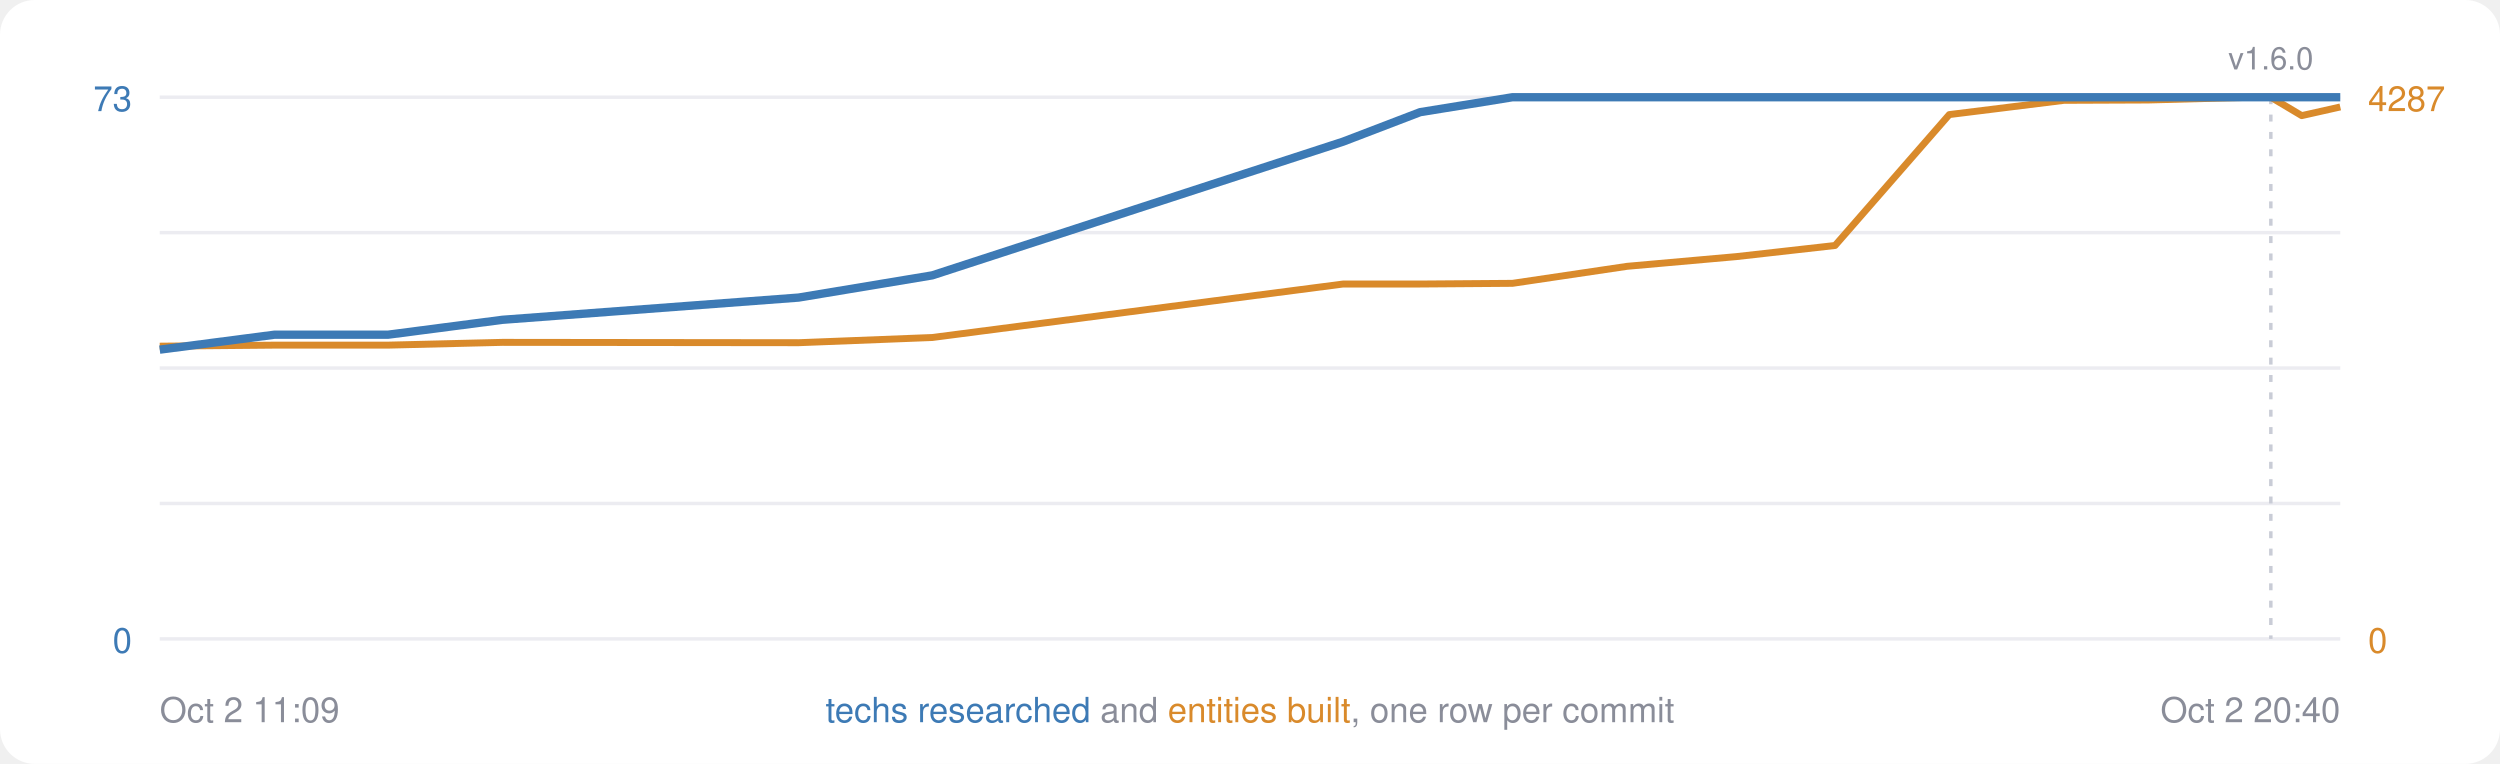
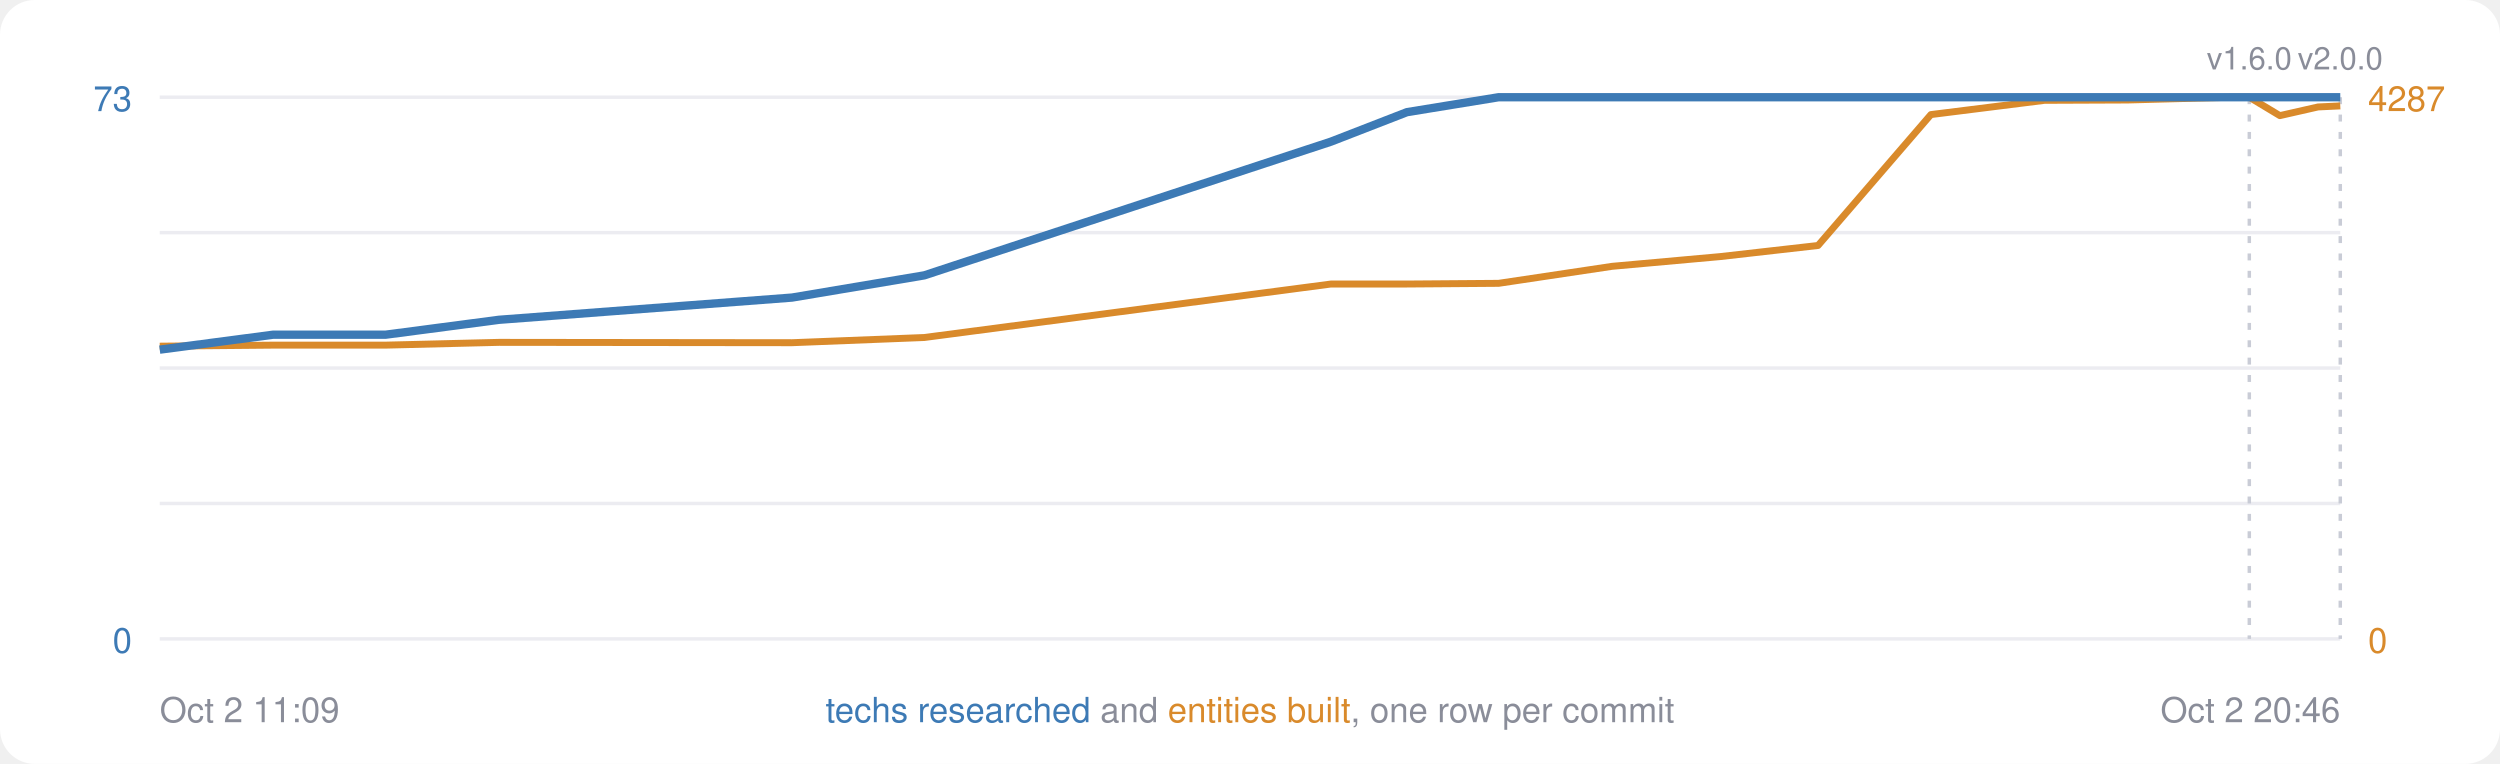
<svg xmlns="http://www.w3.org/2000/svg" viewBox="0 0 720 220" width="720" height="220" font-family="-apple-system,Helvetica,Arial,sans-serif">
  <rect width="720" height="220" fill="#ffffff" rx="10" />
  <line x1="46" y1="184.0" x2="674" y2="184.0" stroke="#ececf1" />
  <line x1="46" y1="145.0" x2="674" y2="145.0" stroke="#ececf1" />
  <line x1="46" y1="106.0" x2="674" y2="106.0" stroke="#ececf1" />
  <line x1="46" y1="67.0" x2="674" y2="67.0" stroke="#ececf1" />
  <line x1="46" y1="28.0" x2="674" y2="28.0" stroke="#ececf1" />
-   <line x1="654.0" y1="28" x2="654.0" y2="184" stroke="#c9ccd6" stroke-dasharray="2 3" />
-   <text x="654.0" y="20" text-anchor="middle" font-size="9" fill="#8a8d99">v1.6.0</text>
-   <polyline points="46.0,99.7 79.0,99.4 111.7,99.4 144.7,98.6 230.0,98.7 268.5,97.2 386.8,81.8 409.0,81.8 435.6,81.6 468.6,76.7 500.1,73.9 528.5,70.7 561.4,33.0 594.4,28.9 618.6,28.8 649.0,28.0 654.0,28.0 662.9,33.3 674.0,30.8" fill="none" stroke="#d98a2b" stroke-width="2" stroke-linejoin="round" />
-   <polyline points="46.0,100.7 79.0,96.4 111.7,96.4 144.7,92.1 230.0,85.7 268.5,79.3 386.8,40.8 409.0,32.3 435.6,28.0 468.6,28.0 500.1,28.0 528.5,28.0 561.4,28.0 594.4,28.0 618.6,28.0 649.0,28.0 654.0,28.0 662.9,28.0 674.0,28.0" fill="none" stroke="#3d7ab5" stroke-width="2.4" stroke-linejoin="round" />
+   <line x1="647.8" y1="28" x2="647.8" y2="184" stroke="#c9ccd6" stroke-dasharray="2 3" />
+   <text x="647.8" y="20" text-anchor="middle" font-size="9" fill="#8a8d99">v1.6.0</text>
+   <line x1="674.0" y1="28" x2="674.0" y2="184" stroke="#c9ccd6" stroke-dasharray="2 3" />
+   <text x="674.0" y="20" text-anchor="middle" font-size="9" fill="#8a8d99">v2.0.0</text>
+   <polyline points="46.0,99.7 78.6,99.4 111.0,99.4 143.7,98.6 228.1,98.7 266.2,97.2 383.3,81.8 405.2,81.8 431.6,81.6 464.3,76.7 495.4,73.9 523.6,70.7 556.1,33.0 588.8,28.9 612.7,28.8 642.8,28.0 647.8,28.0 656.6,33.3 667.6,30.8 674.0,30.5" fill="none" stroke="#d98a2b" stroke-width="2" stroke-linejoin="round" />
+   <polyline points="46.0,100.7 78.6,96.4 111.0,96.4 143.7,92.1 228.1,85.7 266.2,79.3 383.3,40.8 405.2,32.3 431.6,28.0 464.3,28.0 495.4,28.0 523.6,28.0 556.1,28.0 588.8,28.0 612.7,28.0 642.8,28.0 647.8,28.0 656.6,28.0 667.6,28.0 674.0,28.0" fill="none" stroke="#3d7ab5" stroke-width="2.4" stroke-linejoin="round" />
  <text x="38" y="32" text-anchor="end" font-size="10" fill="#3d7ab5">73</text>
  <text x="38" y="188" text-anchor="end" font-size="10" fill="#3d7ab5">0</text>
  <text x="682" y="32" font-size="10" fill="#d98a2b">4287</text>
  <text x="682" y="188" font-size="10" fill="#d98a2b">0</text>
  <text x="46" y="208" font-size="10" fill="#8a8d99">Oct 2 11:09</text>
-   <text x="674" y="208" text-anchor="end" font-size="10" fill="#8a8d99">Oct 2 20:40</text>
+   <text x="674" y="208" text-anchor="end" font-size="10" fill="#8a8d99">Oct 2 20:46</text>
  <text x="360.0" y="208" text-anchor="middle" font-size="10" fill="#8a8d99">
    <tspan fill="#3d7ab5">techs researched</tspan>  and  <tspan fill="#d98a2b">entities built</tspan>, one row per commit</text>
</svg>
